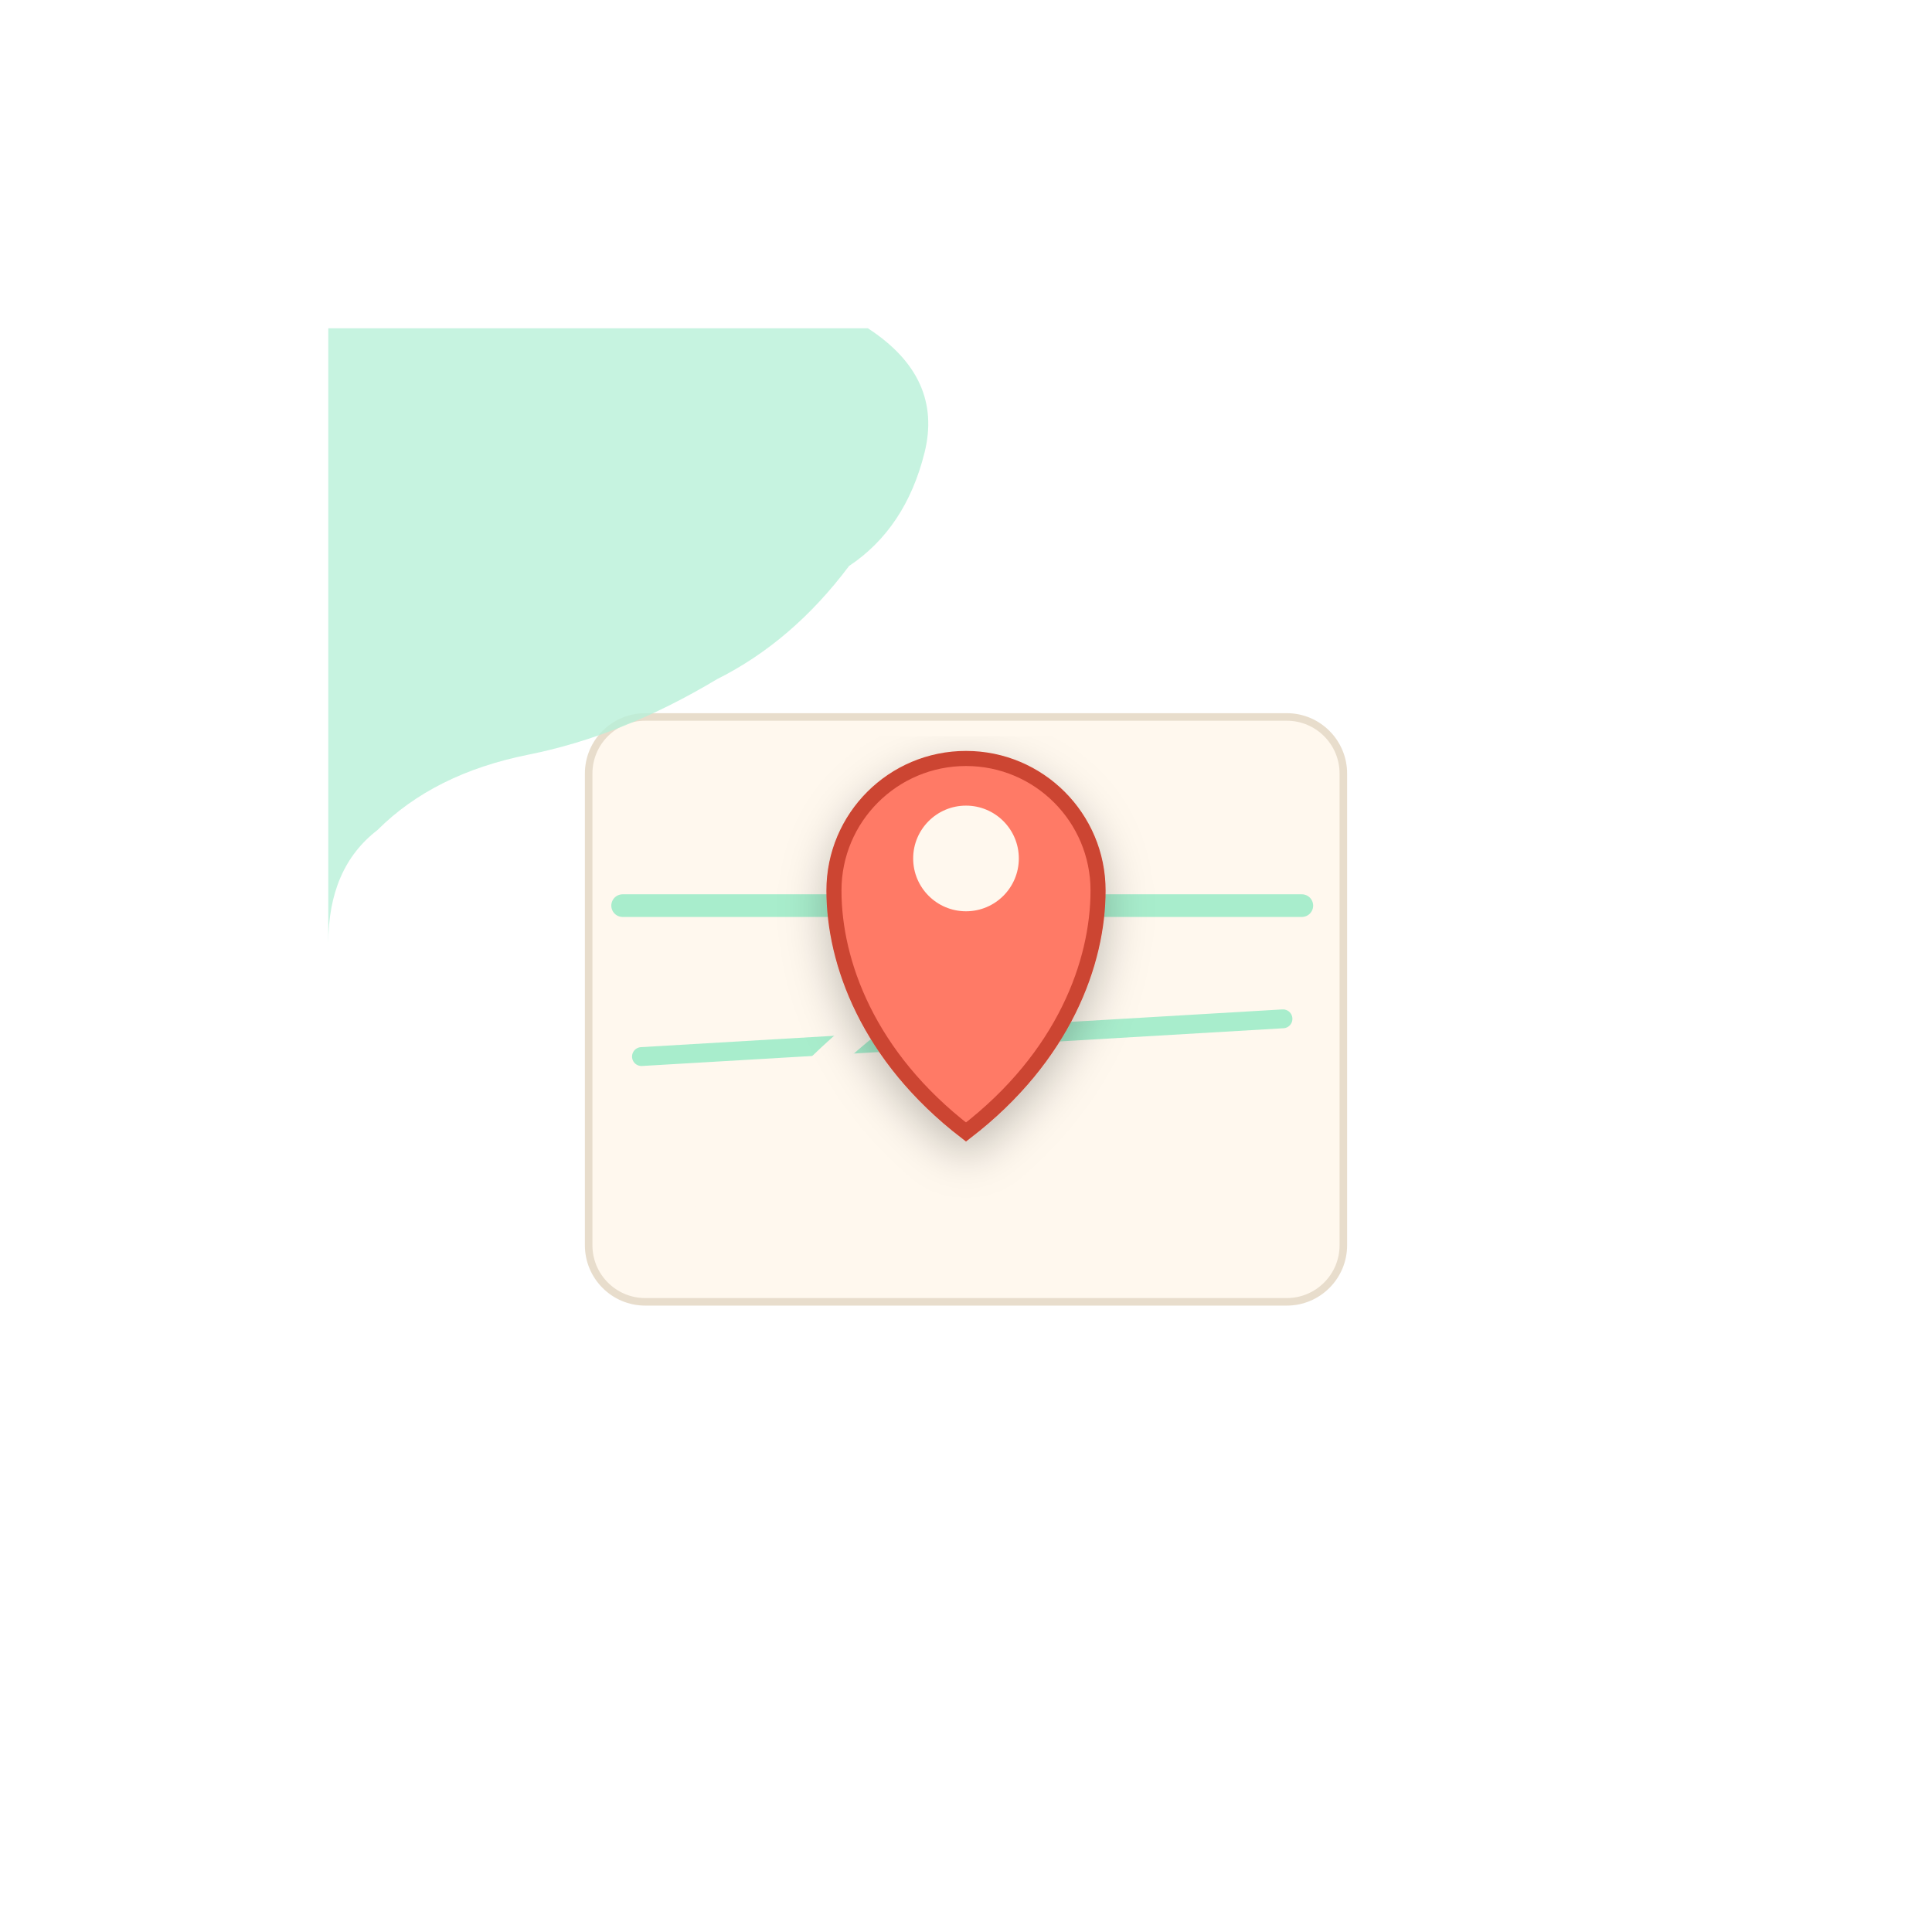
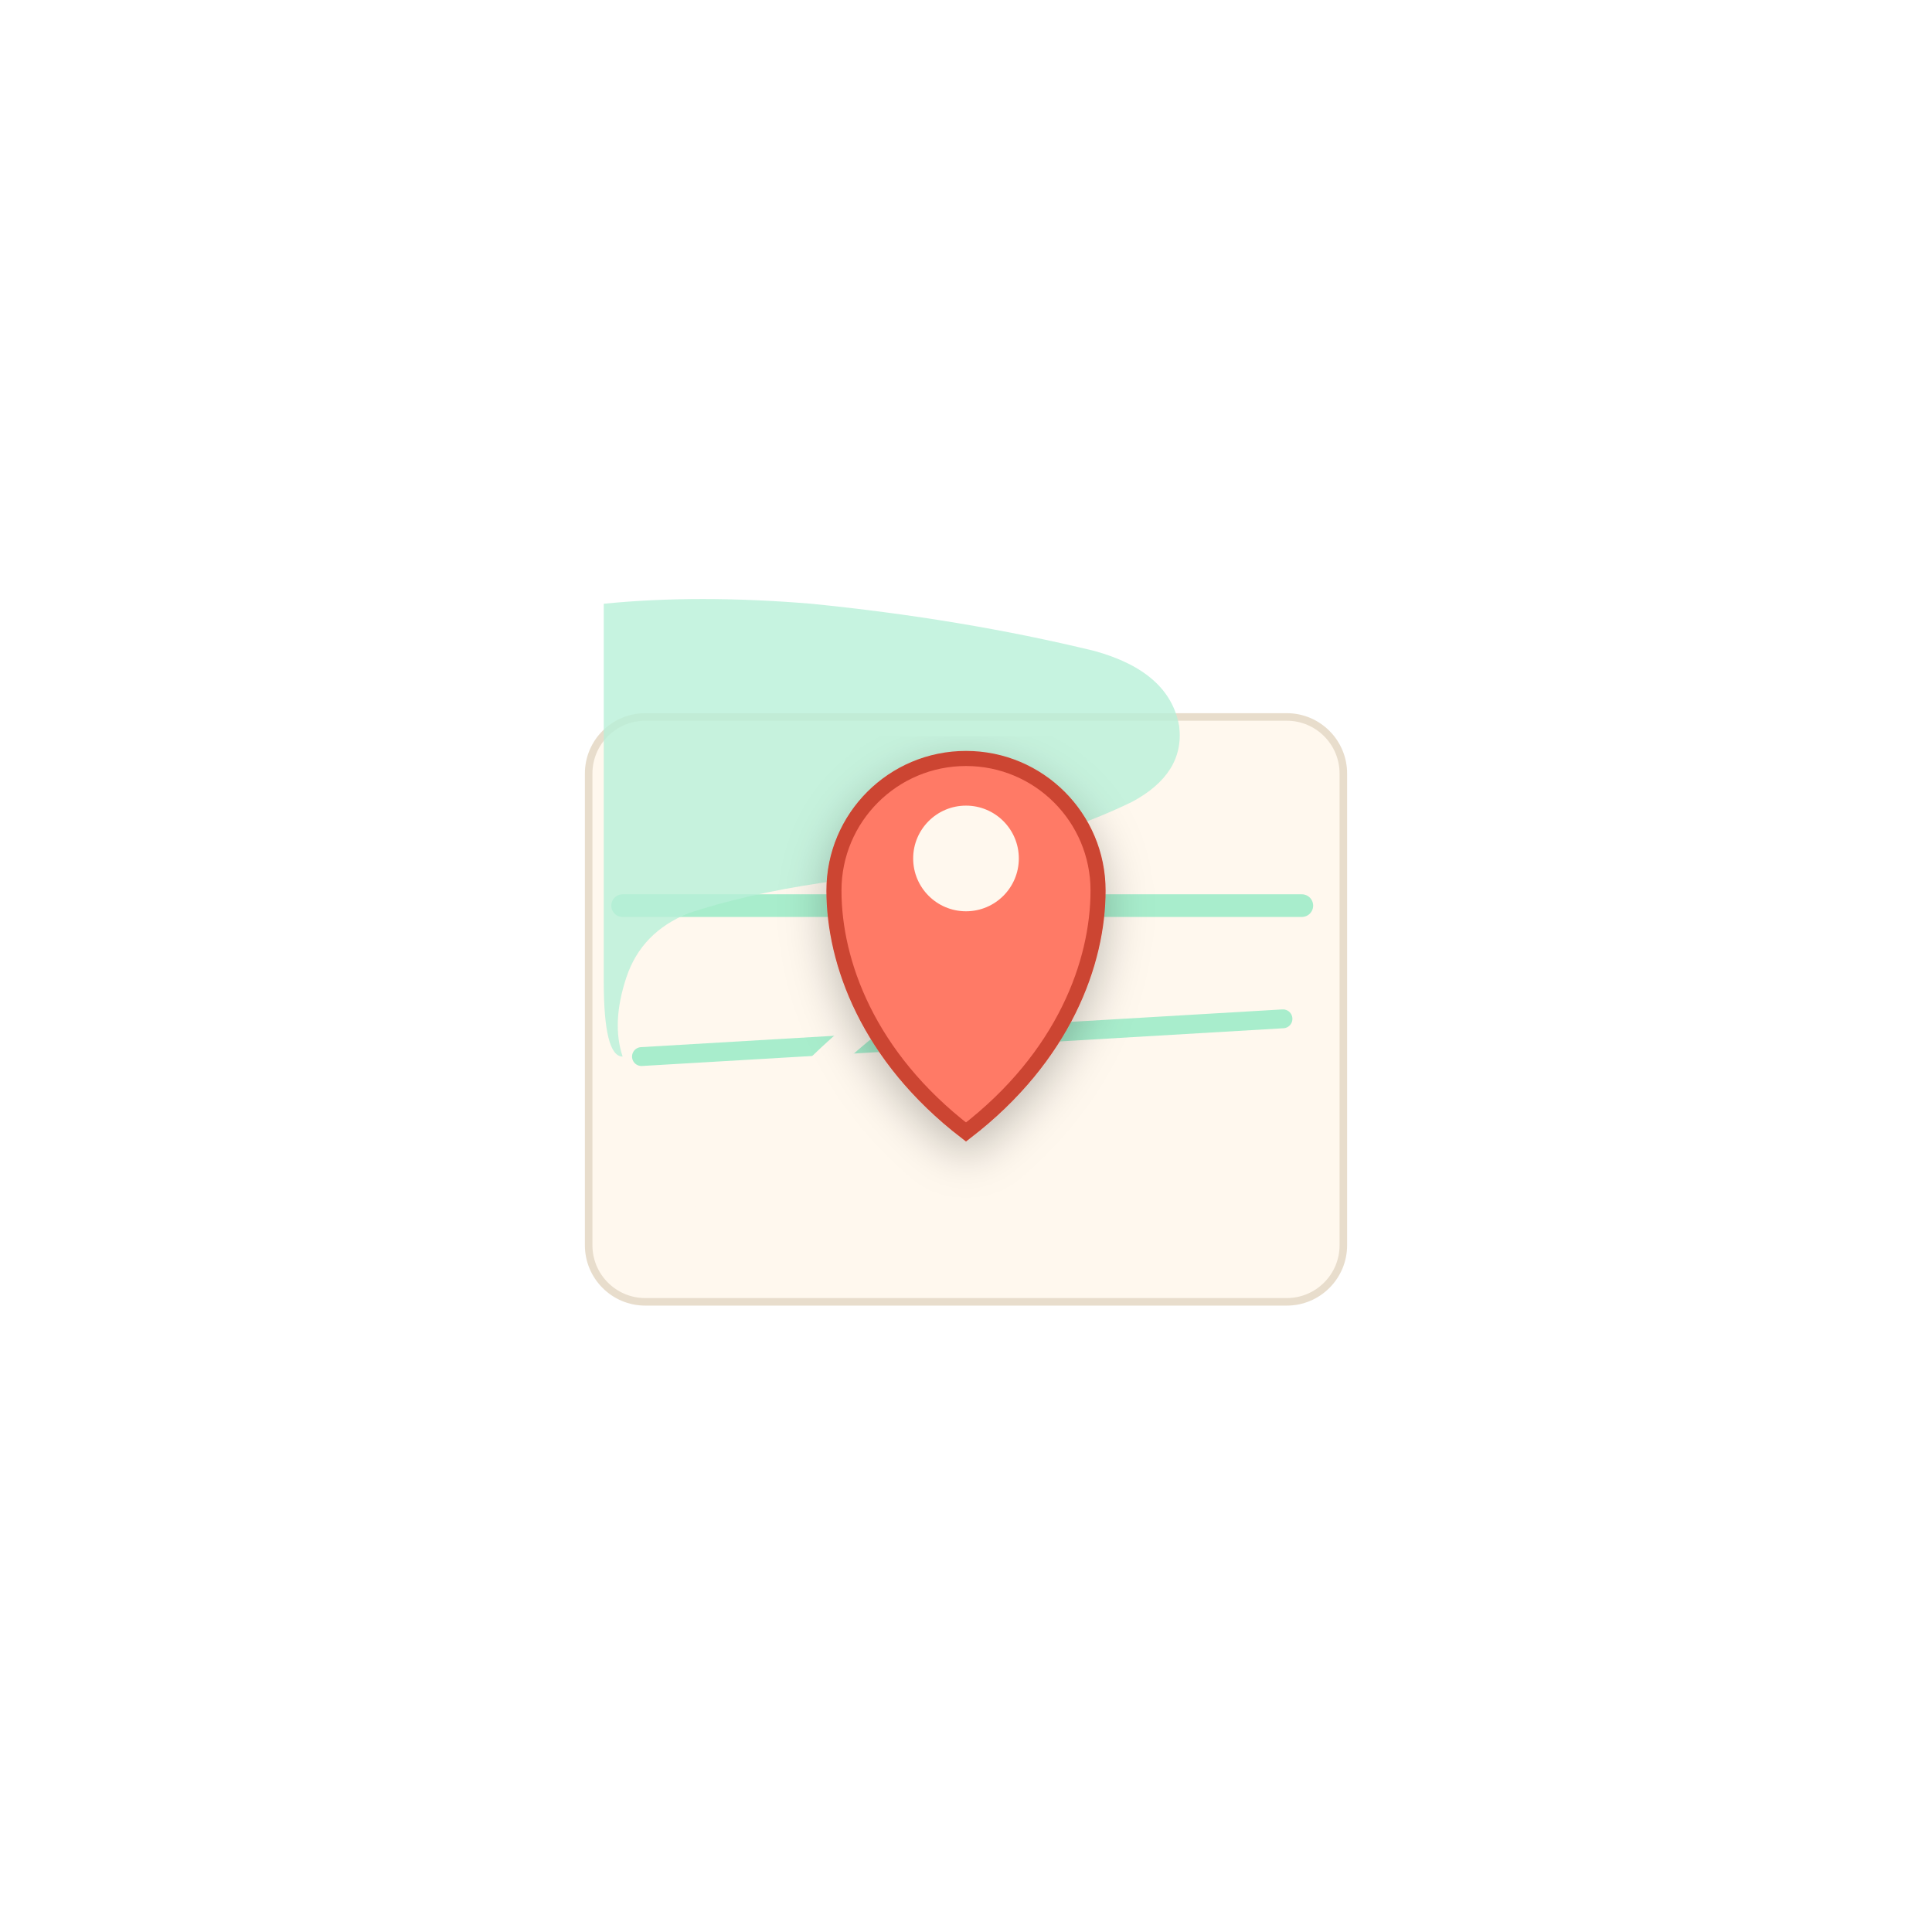
<svg xmlns="http://www.w3.org/2000/svg" viewBox="0 0 1024 1024" width="1024" height="1024">
  <defs>
    <filter id="pinShadow" x="-30%" y="-10%" width="160%" height="160%">
      <feDropShadow dx="0" dy="8" stdDeviation="12" flood-color="#000000" flood-opacity="0.25" />
    </filter>
  </defs>
  <rect x="312" y="380" width="400" height="310" rx="30" fill="#FFF8EE" stroke="#E8DDCC" stroke-width="4" />
  <line x1="330" y1="480" x2="690" y2="480" stroke="#A8EDCC" stroke-width="12" stroke-linecap="round" />
  <line x1="340" y1="560" x2="680" y2="540" stroke="#A8EDCC" stroke-width="10" stroke-linecap="round" />
  <path d="M 360 670 Q 390 610 430 570 Q 470 530 512 510 Q 512 480 512 460" stroke="#FFF8EE" stroke-width="14" fill="none" stroke-linecap="round" />
-   <path d="M 174 174 L 460 174 Q 500 200 490 240 Q 480 280 450 300 Q 420 340 380 360 Q 330 390 280 400 Q 230 410 200 440 Q 174 460 174 500 Z" fill="#B8F0D8" fill-opacity="0.80" />
+   <path d="M 320 320 Q 370 315 430 320 Q 510 328 580 345 Q 620 356 625 385 Q 628 410 600 425 Q 565 442 520 452 Q 475 462 435 468 Q 395 474 365 484 Q 340 494 332 518 Q 324 542 330 560 Q 320 560 320 520 Q 320 480 320 460 Q 320 420 320 400 Q 320 360 320 320 Z" fill="#B8F0D8" fill-opacity="0.80" />
  <g filter="url(#pinShadow)">
    <path d="M 512 600 C 460 560 442 510 442 472 A 70 70 0 1 1 582 472 C 582 510 564 560 512 600 Z" fill="#FF7A66" stroke="#CC4433" stroke-width="8" />
    <circle cx="512" cy="455" r="28" fill="#FFF8EE" />
  </g>
</svg>
